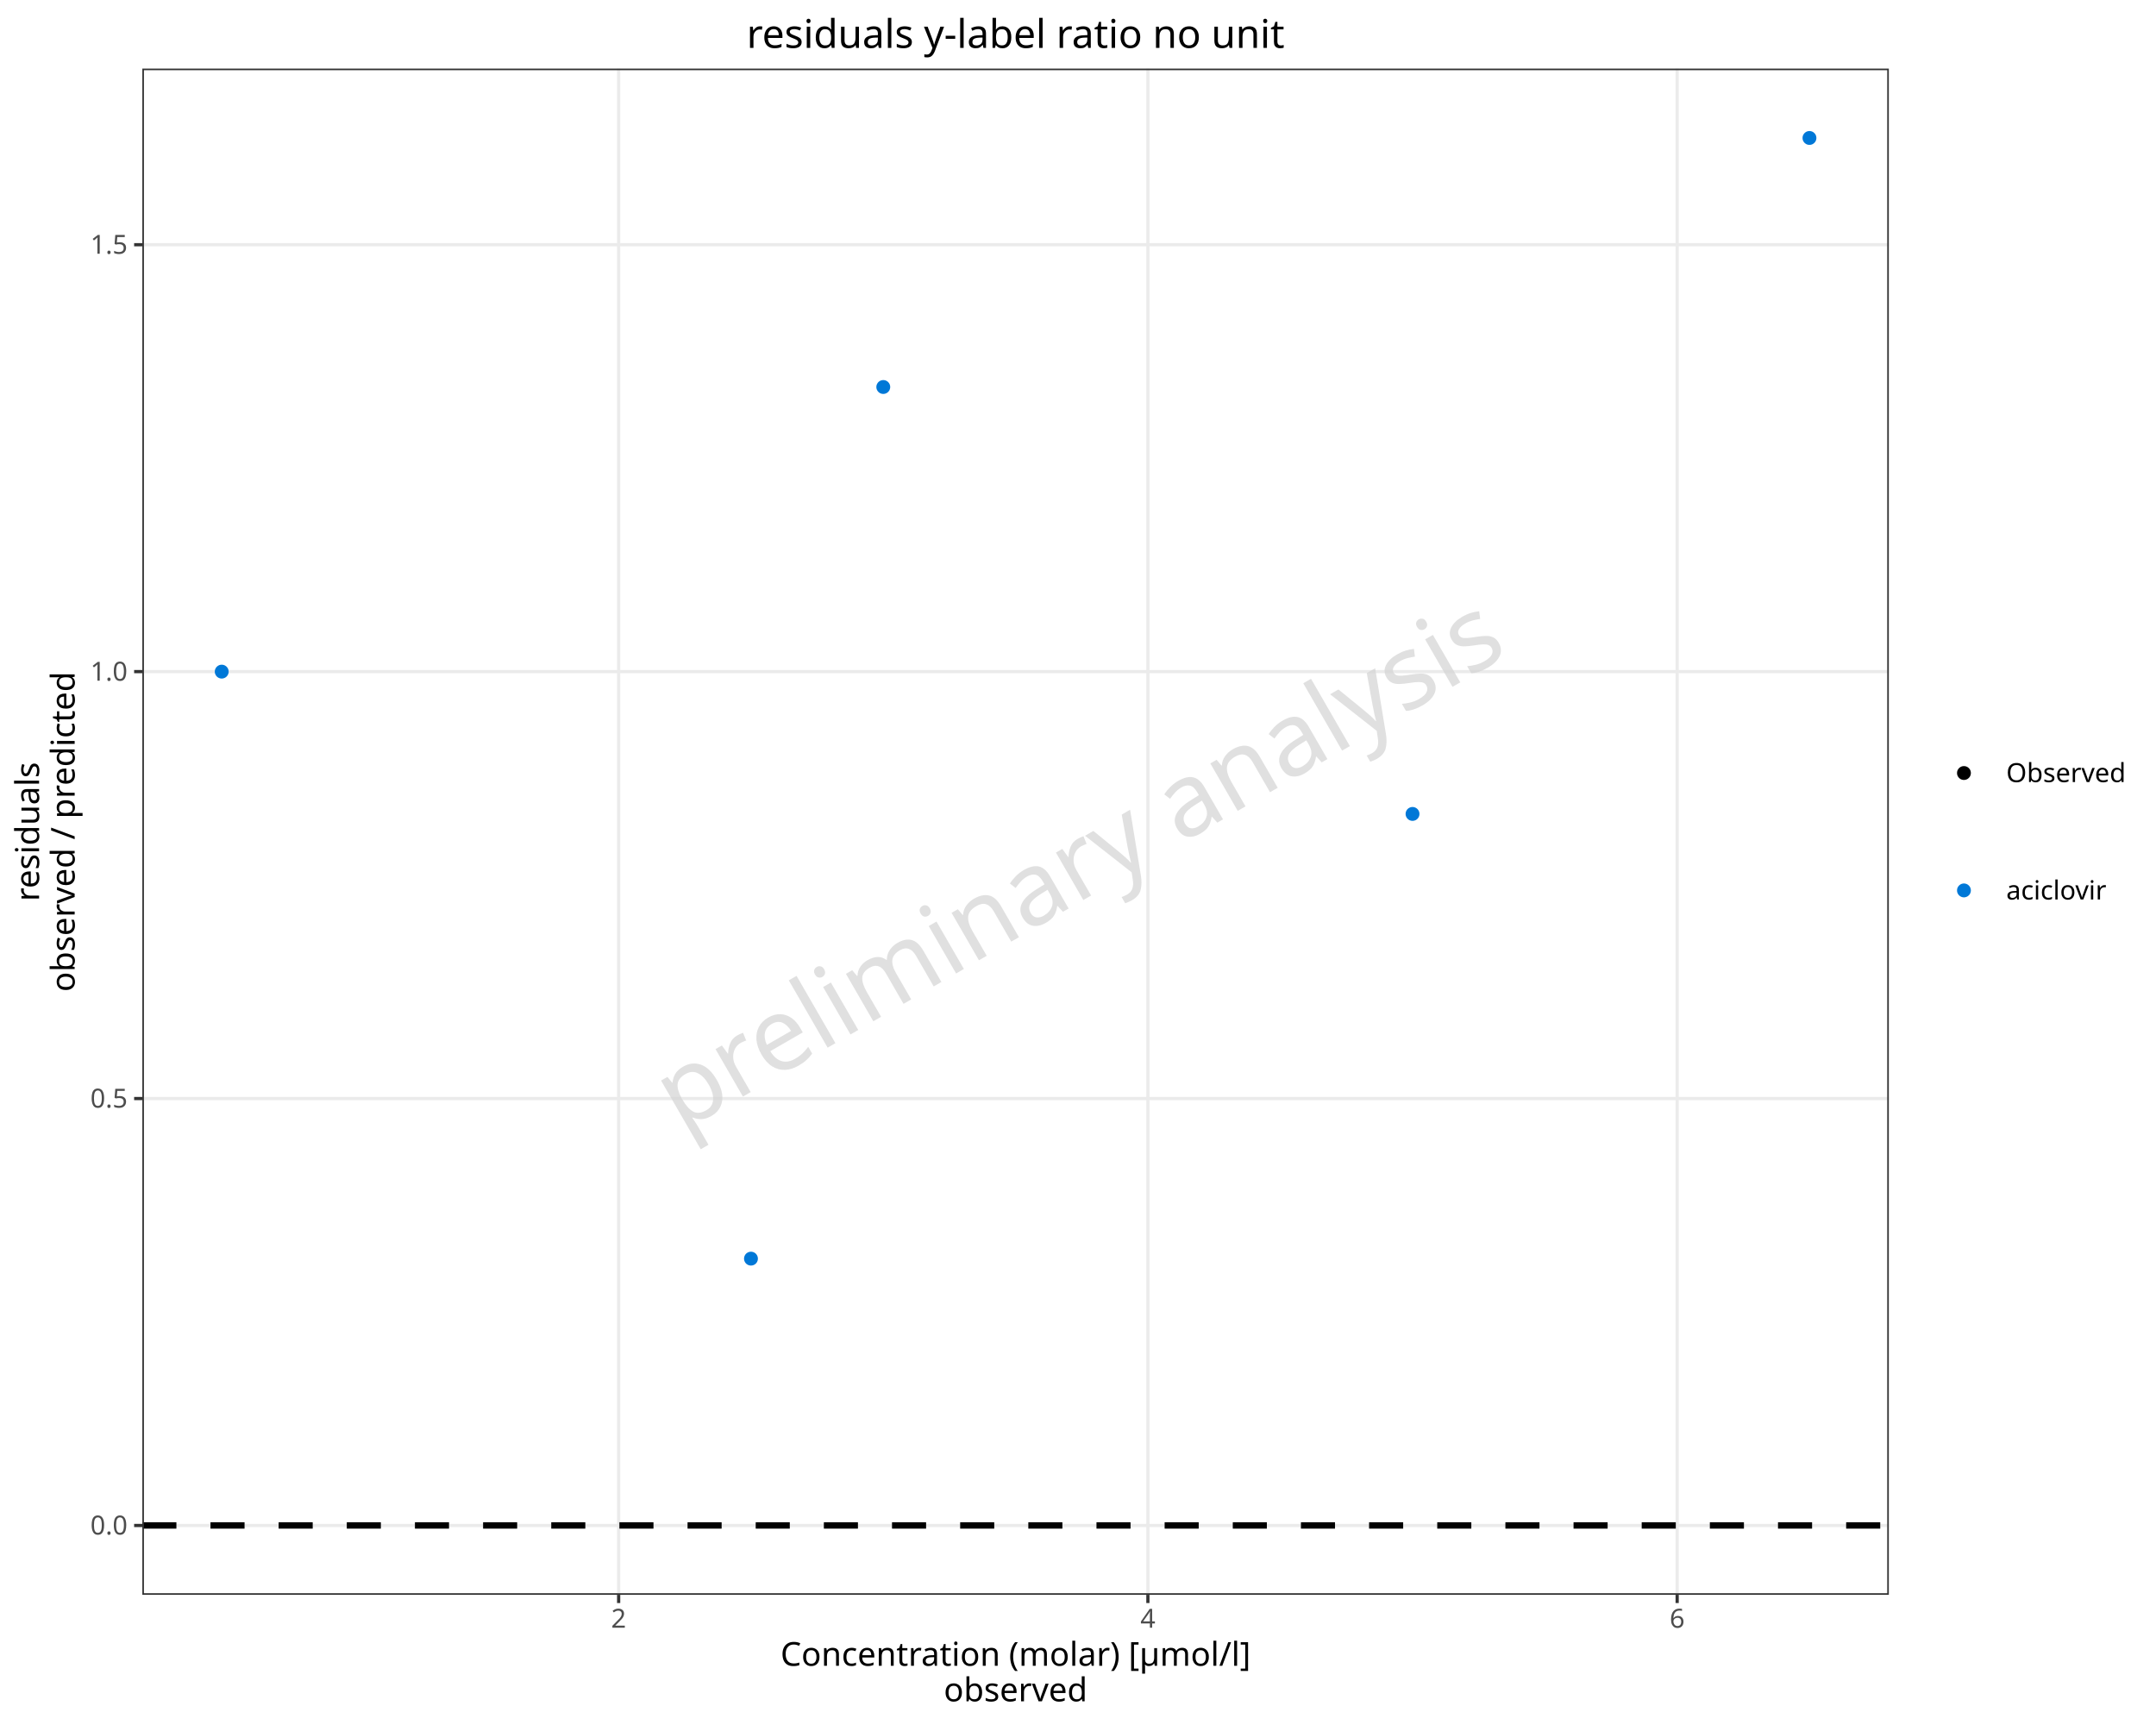
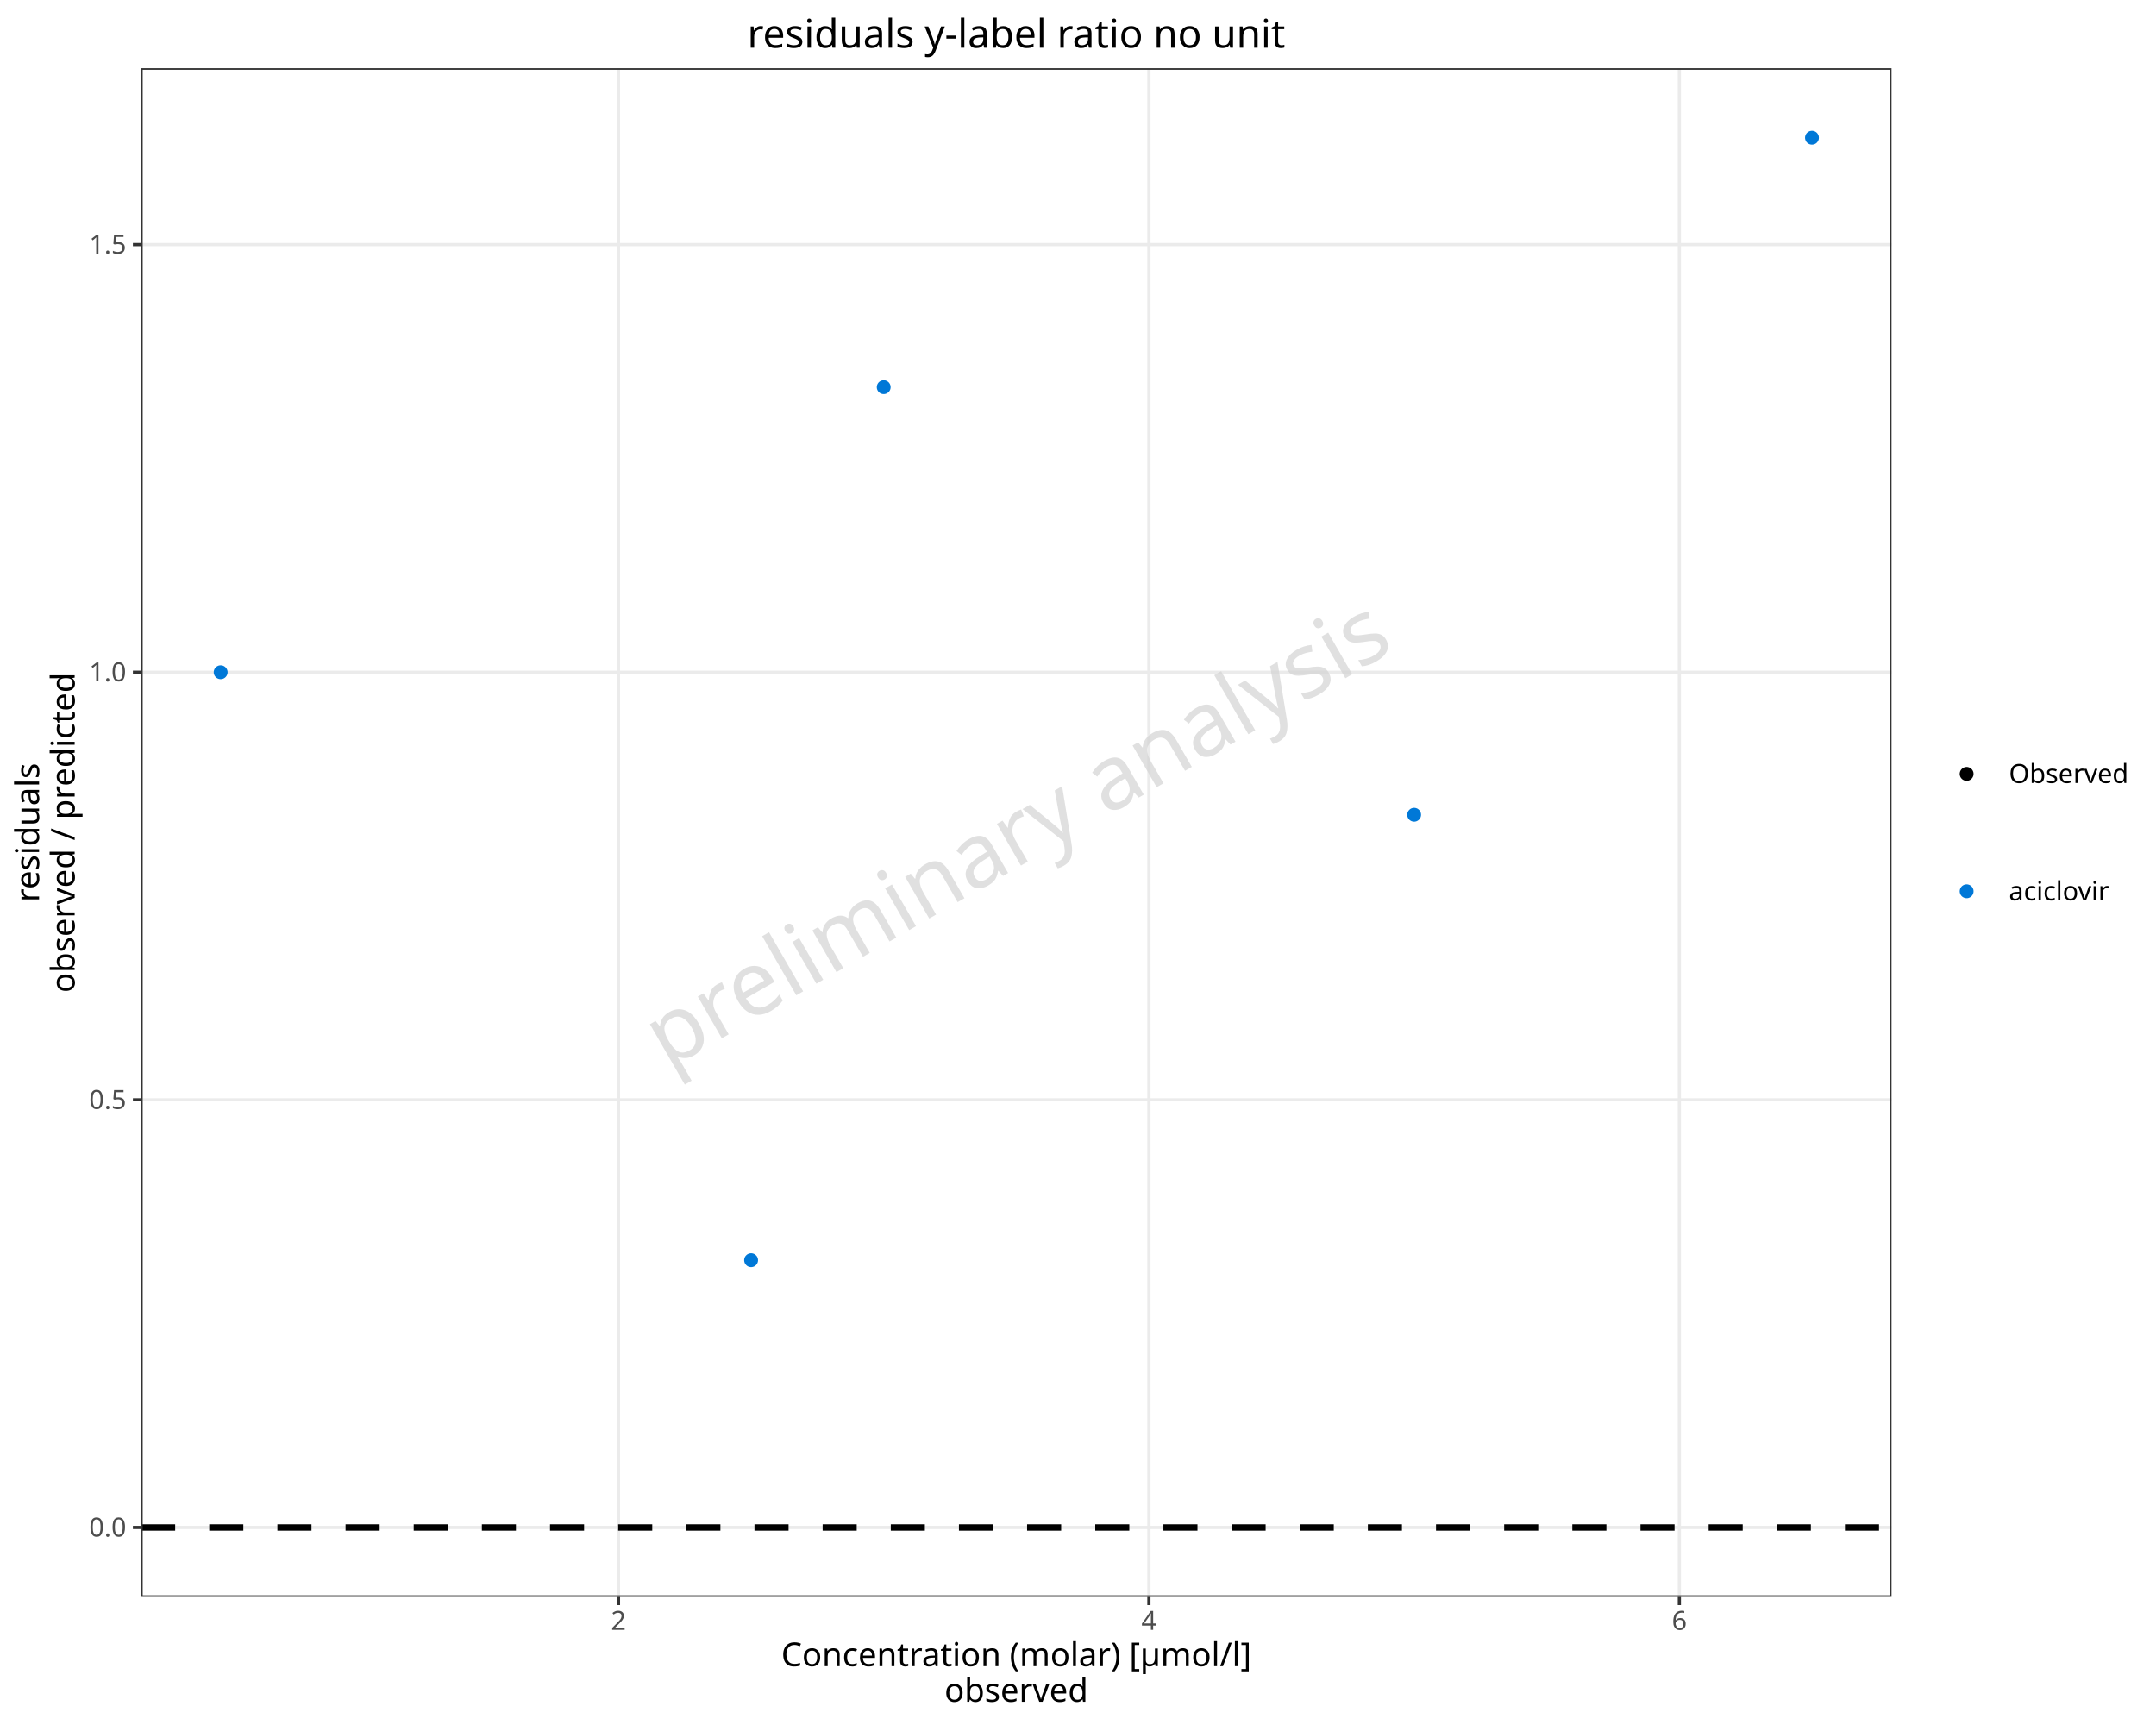
<svg xmlns="http://www.w3.org/2000/svg" class="svglite" data-engine-version="2.0" width="720.00pt" height="576.00pt" viewBox="0 0 720.00 576.00">
  <defs>
    <style type="text/css">
    .svglite line, .svglite polyline, .svglite polygon, .svglite path, .svglite rect, .svglite circle {
      fill: none;
      stroke: #000000;
      stroke-linecap: round;
      stroke-linejoin: round;
      stroke-miterlimit: 10.00;
    }
  </style>
  </defs>
  <rect width="100%" height="100%" style="stroke: none; fill: #FFFFFF;" />
  <defs>
    <clipPath id="cpMC4wMHw3MjAuMDB8MC4wMHw1NzYuMDA=">
      <rect x="0.00" y="0.00" width="720.00" height="576.00" />
    </clipPath>
  </defs>
  <g clip-path="url(#cpMC4wMHw3MjAuMDB8MC4wMHw1NzYuMDA=)">
    <rect x="0.00" y="0.00" width="720.00" height="576.00" style="stroke-width: 1.07; stroke: #FFFFFF; fill: #FFFFFF;" />
  </g>
  <defs>
-     <clipPath id="cpNDcuNTN8NjMwLjc4fDIyLjkwfDUzMi41NA==">
-       <rect x="47.53" y="22.90" width="583.25" height="509.63" />
+     <clipPath id="cpNDcuMTJ8NjMxLjY4fDIyLjc4fDUzMy4yMw==">
+       <rect x="47.12" y="22.78" width="584.56" height="510.45" />
    </clipPath>
  </defs>
-   <g clip-path="url(#cpNDcuNTN8NjMwLjc4fDIyLjkwfDUzMi41NA==)">
-     <rect x="47.53" y="22.90" width="583.25" height="509.63" style="stroke-width: 1.07; stroke: none; fill: #FFFFFF;" />
-     <polyline points="47.53,509.37 630.78,509.37 " style="stroke-width: 1.07; stroke: #EBEBEB; stroke-linecap: butt;" />
-     <polyline points="47.53,366.82 630.78,366.82 " style="stroke-width: 1.07; stroke: #EBEBEB; stroke-linecap: butt;" />
-     <polyline points="47.53,224.26 630.78,224.26 " style="stroke-width: 1.07; stroke: #EBEBEB; stroke-linecap: butt;" />
-     <polyline points="47.53,81.71 630.78,81.71 " style="stroke-width: 1.07; stroke: #EBEBEB; stroke-linecap: butt;" />
-     <polyline points="206.60,532.54 206.60,22.90 " style="stroke-width: 1.07; stroke: #EBEBEB; stroke-linecap: butt;" />
-     <polyline points="383.34,532.54 383.34,22.90 " style="stroke-width: 1.07; stroke: #EBEBEB; stroke-linecap: butt;" />
-     <polyline points="560.09,532.54 560.09,22.90 " style="stroke-width: 1.07; stroke: #EBEBEB; stroke-linecap: butt;" />
-     <line x1="47.53" y1="509.37" x2="630.78" y2="509.37" style="stroke-width: 2.13; stroke-dasharray: 11.38,11.38; stroke-linecap: butt;" />
-     <polygon points="76.00,224.26 75.99,224.07 75.96,223.88 75.91,223.69 75.85,223.51 75.77,223.34 75.67,223.18 75.55,223.02 75.43,222.88 75.28,222.75 75.13,222.64 74.96,222.54 74.79,222.45 74.61,222.39 74.42,222.34 74.23,222.32 74.04,222.31 73.85,222.32 73.66,222.34 73.47,222.39 73.29,222.45 73.12,222.54 72.96,222.64 72.80,222.75 72.66,222.88 72.53,223.02 72.42,223.18 72.32,223.34 72.24,223.51 72.17,223.69 72.12,223.88 72.10,224.07 72.09,224.26 72.10,224.45 72.12,224.64 72.17,224.83 72.24,225.01 72.32,225.18 72.42,225.35 72.53,225.50 72.66,225.65 72.80,225.77 72.96,225.89 73.12,225.99 73.29,226.07 73.47,226.13 73.66,226.18 73.85,226.21 74.04,226.22 74.23,226.21 74.42,226.18 74.61,226.13 74.79,226.07 74.96,225.99 75.13,225.89 75.28,225.77 75.43,225.65 75.55,225.50 75.67,225.35 75.77,225.18 75.85,225.01 75.91,224.83 75.96,224.64 75.99,224.45 " style="stroke-width: 0.71; stroke: #0078D7; fill: #0078D7;" />
-     <polygon points="296.93,129.23 296.92,129.03 296.89,128.84 296.84,128.66 296.78,128.48 296.70,128.30 296.60,128.14 296.48,127.98 296.35,127.84 296.21,127.71 296.06,127.60 295.89,127.50 295.72,127.42 295.54,127.35 295.35,127.31 295.16,127.28 294.97,127.27 294.78,127.28 294.59,127.31 294.40,127.35 294.22,127.42 294.05,127.50 293.88,127.60 293.73,127.71 293.59,127.84 293.46,127.98 293.35,128.14 293.25,128.30 293.16,128.48 293.10,128.66 293.05,128.84 293.02,129.03 293.02,129.23 293.02,129.42 293.05,129.61 293.10,129.79 293.16,129.97 293.25,130.15 293.35,130.31 293.46,130.47 293.59,130.61 293.73,130.74 293.88,130.85 294.05,130.95 294.22,131.03 294.40,131.10 294.59,131.14 294.78,131.17 294.97,131.18 295.16,131.17 295.35,131.14 295.54,131.10 295.72,131.03 295.89,130.95 296.06,130.85 296.21,130.74 296.35,130.61 296.48,130.47 296.60,130.31 296.70,130.15 296.78,129.97 296.84,129.79 296.89,129.61 296.92,129.42 " style="stroke-width: 0.71; stroke: #0078D7; fill: #0078D7;" />
-     <polygon points="606.23,46.07 606.22,45.88 606.19,45.69 606.14,45.50 606.08,45.32 606.00,45.15 605.90,44.98 605.78,44.83 605.65,44.69 605.51,44.56 605.36,44.44 605.19,44.34 605.02,44.26 604.84,44.20 604.65,44.15 604.46,44.12 604.27,44.11 604.08,44.12 603.89,44.15 603.70,44.20 603.52,44.26 603.35,44.34 603.19,44.44 603.03,44.56 602.89,44.69 602.76,44.83 602.65,44.98 602.55,45.15 602.46,45.32 602.40,45.50 602.35,45.69 602.33,45.88 602.32,46.07 602.33,46.26 602.35,46.45 602.40,46.64 602.46,46.82 602.55,46.99 602.65,47.15 602.76,47.31 602.89,47.45 603.03,47.58 603.19,47.69 603.35,47.79 603.52,47.88 603.70,47.94 603.89,47.99 604.08,48.01 604.27,48.02 604.46,48.01 604.65,47.99 604.84,47.94 605.02,47.88 605.19,47.79 605.36,47.69 605.51,47.58 605.65,47.45 605.78,47.31 605.90,47.15 606.00,46.99 606.08,46.82 606.14,46.64 606.19,46.45 606.22,46.26 " style="stroke-width: 0.71; stroke: #0078D7; fill: #0078D7;" />
-     <polygon points="473.67,271.78 473.66,271.59 473.63,271.40 473.59,271.21 473.52,271.03 473.44,270.86 473.34,270.69 473.23,270.54 473.10,270.40 472.96,270.27 472.80,270.15 472.64,270.06 472.46,269.97 472.28,269.91 472.10,269.86 471.91,269.83 471.71,269.82 471.52,269.83 471.33,269.86 471.15,269.91 470.97,269.97 470.79,270.06 470.63,270.15 470.47,270.27 470.33,270.40 470.20,270.54 470.09,270.69 469.99,270.86 469.91,271.03 469.84,271.21 469.80,271.40 469.77,271.59 469.76,271.78 469.77,271.97 469.80,272.16 469.84,272.35 469.91,272.53 469.99,272.70 470.09,272.87 470.20,273.02 470.33,273.16 470.47,273.29 470.63,273.41 470.79,273.51 470.97,273.59 471.15,273.65 471.33,273.70 471.52,273.73 471.71,273.74 471.91,273.73 472.10,273.70 472.28,273.65 472.46,273.59 472.64,273.51 472.80,273.41 472.96,273.29 473.10,273.16 473.23,273.02 473.34,272.87 473.44,272.70 473.52,272.53 473.59,272.35 473.63,272.16 473.66,271.97 " style="stroke-width: 0.71; stroke: #0078D7; fill: #0078D7;" />
-     <polygon points="252.74,420.28 252.73,420.08 252.70,419.89 252.66,419.71 252.59,419.53 252.51,419.35 252.41,419.19 252.30,419.03 252.17,418.89 252.03,418.76 251.87,418.65 251.71,418.55 251.53,418.47 251.35,418.40 251.17,418.36 250.98,418.33 250.79,418.32 250.59,418.33 250.40,418.36 250.22,418.40 250.04,418.47 249.86,418.55 249.70,418.65 249.54,418.76 249.40,418.89 249.27,419.03 249.16,419.19 249.06,419.35 248.98,419.53 248.91,419.71 248.87,419.89 248.84,420.08 248.83,420.28 248.84,420.47 248.87,420.66 248.91,420.84 248.98,421.02 249.06,421.20 249.16,421.36 249.27,421.52 249.40,421.66 249.54,421.79 249.70,421.90 249.86,422.00 250.04,422.08 250.22,422.15 250.40,422.19 250.59,422.22 250.79,422.23 250.98,422.22 251.17,422.19 251.35,422.15 251.53,422.08 251.71,422.00 251.87,421.90 252.03,421.79 252.17,421.66 252.30,421.52 252.41,421.36 252.51,421.20 252.59,421.02 252.66,420.84 252.70,420.66 252.73,420.47 " style="stroke-width: 0.71; stroke: #0078D7; fill: #0078D7;" />
-     <rect x="47.53" y="22.90" width="583.25" height="509.63" style="stroke-width: 1.07; stroke: #333333;" />
+   <g clip-path="url(#cpNDcuMTJ8NjMxLjY4fDIyLjc4fDUzMy4yMw==)">
+     <rect x="47.12" y="22.78" width="584.56" height="510.45" style="stroke-width: 1.07; stroke: none; fill: #FFFFFF;" />
+     <polyline points="47.12,510.03 631.68,510.03 " style="stroke-width: 1.07; stroke: #EBEBEB; stroke-linecap: butt;" />
+     <polyline points="47.12,367.25 631.68,367.25 " style="stroke-width: 1.07; stroke: #EBEBEB; stroke-linecap: butt;" />
+     <polyline points="47.12,224.46 631.68,224.46 " style="stroke-width: 1.07; stroke: #EBEBEB; stroke-linecap: butt;" />
+     <polyline points="47.12,81.68 631.68,81.68 " style="stroke-width: 1.07; stroke: #EBEBEB; stroke-linecap: butt;" />
+     <polyline points="206.54,533.23 206.54,22.78 " style="stroke-width: 1.07; stroke: #EBEBEB; stroke-linecap: butt;" />
+     <polyline points="383.68,533.23 383.68,22.78 " style="stroke-width: 1.07; stroke: #EBEBEB; stroke-linecap: butt;" />
+     <polyline points="560.82,533.23 560.82,22.78 " style="stroke-width: 1.07; stroke: #EBEBEB; stroke-linecap: butt;" />
+     <line x1="47.12" y1="510.03" x2="631.68" y2="510.03" style="stroke-width: 2.13; stroke-dasharray: 11.38,11.38; stroke-linecap: butt;" />
+     <polygon points="75.65,224.46 75.64,224.27 75.61,224.08 75.56,223.90 75.50,223.72 75.41,223.54 75.32,223.38 75.20,223.22 75.07,223.08 74.93,222.95 74.78,222.84 74.61,222.74 74.44,222.66 74.26,222.59 74.07,222.55 73.88,222.52 73.69,222.51 73.50,222.52 73.31,222.55 73.12,222.59 72.94,222.66 72.77,222.74 72.60,222.84 72.45,222.95 72.31,223.08 72.18,223.22 72.06,223.38 71.96,223.54 71.88,223.72 71.82,223.90 71.77,224.08 71.74,224.27 71.73,224.46 71.74,224.66 71.77,224.85 71.82,225.03 71.88,225.21 71.96,225.39 72.06,225.55 72.18,225.71 72.31,225.85 72.45,225.98 72.60,226.09 72.77,226.19 72.94,226.27 73.12,226.34 73.31,226.38 73.50,226.41 73.69,226.42 73.88,226.41 74.07,226.38 74.26,226.34 74.44,226.27 74.61,226.19 74.78,226.09 74.93,225.98 75.07,225.85 75.20,225.71 75.32,225.55 75.41,225.39 75.50,225.21 75.56,225.03 75.61,224.85 75.64,224.66 " style="stroke-width: 0.71; stroke: #0078D7; fill: #0078D7;" />
+     <polygon points="297.07,129.28 297.06,129.08 297.03,128.89 296.99,128.71 296.92,128.53 296.84,128.35 296.74,128.19 296.63,128.03 296.50,127.89 296.35,127.76 296.20,127.65 296.04,127.55 295.86,127.47 295.68,127.40 295.50,127.36 295.31,127.33 295.11,127.32 294.92,127.33 294.73,127.36 294.55,127.40 294.37,127.47 294.19,127.55 294.03,127.65 293.87,127.76 293.73,127.89 293.60,128.03 293.49,128.19 293.39,128.35 293.31,128.53 293.24,128.71 293.20,128.89 293.17,129.08 293.16,129.28 293.17,129.47 293.20,129.66 293.24,129.84 293.31,130.02 293.39,130.20 293.49,130.36 293.60,130.52 293.73,130.66 293.87,130.79 294.03,130.90 294.19,131.00 294.37,131.08 294.55,131.15 294.73,131.19 294.92,131.22 295.11,131.23 295.31,131.22 295.50,131.19 295.68,131.15 295.86,131.08 296.04,131.00 296.20,130.90 296.35,130.79 296.50,130.66 296.63,130.52 296.74,130.36 296.84,130.20 296.92,130.02 296.99,129.84 297.03,129.66 297.06,129.47 " style="stroke-width: 0.71; stroke: #0078D7; fill: #0078D7;" />
+     <polygon points="607.06,45.99 607.05,45.79 607.03,45.60 606.98,45.42 606.92,45.24 606.83,45.06 606.73,44.90 606.62,44.74 606.49,44.60 606.35,44.47 606.20,44.36 606.03,44.26 605.86,44.18 605.68,44.11 605.49,44.07 605.30,44.04 605.11,44.03 604.92,44.04 604.73,44.07 604.54,44.11 604.36,44.18 604.19,44.26 604.02,44.36 603.87,44.47 603.73,44.60 603.60,44.74 603.48,44.90 603.38,45.06 603.30,45.24 603.24,45.42 603.19,45.60 603.16,45.79 603.15,45.99 603.16,46.18 603.19,46.37 603.24,46.55 603.30,46.73 603.38,46.91 603.48,47.07 603.60,47.23 603.73,47.37 603.87,47.50 604.02,47.61 604.19,47.71 604.36,47.79 604.54,47.86 604.73,47.90 604.92,47.93 605.11,47.94 605.30,47.93 605.49,47.90 605.68,47.86 605.86,47.79 606.03,47.71 606.20,47.61 606.35,47.50 606.49,47.37 606.62,47.23 606.73,47.07 606.83,46.91 606.92,46.73 606.98,46.55 607.03,46.37 607.05,46.18 " style="stroke-width: 0.71; stroke: #0078D7; fill: #0078D7;" />
+     <polygon points="474.21,272.06 474.20,271.87 474.17,271.68 474.13,271.49 474.06,271.31 473.98,271.14 473.88,270.97 473.77,270.82 473.64,270.68 473.49,270.55 473.34,270.43 473.18,270.33 473.00,270.25 472.82,270.19 472.64,270.14 472.45,270.11 472.25,270.10 472.06,270.11 471.87,270.14 471.69,270.19 471.51,270.25 471.33,270.33 471.17,270.43 471.01,270.55 470.87,270.68 470.74,270.82 470.63,270.97 470.53,271.14 470.45,271.31 470.38,271.49 470.34,271.68 470.31,271.87 470.30,272.06 470.31,272.25 470.34,272.44 470.38,272.63 470.45,272.81 470.53,272.98 470.63,273.15 470.74,273.30 470.87,273.44 471.01,273.57 471.17,273.68 471.33,273.78 471.51,273.87 471.69,273.93 471.87,273.98 472.06,274.01 472.25,274.01 472.45,274.01 472.64,273.98 472.82,273.93 473.00,273.87 473.18,273.78 473.34,273.68 473.49,273.57 473.64,273.44 473.77,273.30 473.88,273.15 473.98,272.98 474.06,272.81 474.13,272.63 474.17,272.44 474.20,272.25 " style="stroke-width: 0.71; stroke: #0078D7; fill: #0078D7;" />
+     <polygon points="252.78,420.79 252.78,420.60 252.75,420.41 252.70,420.22 252.64,420.04 252.55,419.87 252.46,419.70 252.34,419.55 252.21,419.41 252.07,419.28 251.92,419.16 251.75,419.07 251.58,418.98 251.40,418.92 251.21,418.87 251.02,418.84 250.83,418.84 250.64,418.84 250.45,418.87 250.26,418.92 250.08,418.98 249.91,419.07 249.74,419.16 249.59,419.28 249.45,419.41 249.32,419.55 249.20,419.70 249.10,419.87 249.02,420.04 248.96,420.22 248.91,420.41 248.88,420.60 248.87,420.79 248.88,420.98 248.91,421.17 248.96,421.36 249.02,421.54 249.10,421.71 249.20,421.88 249.32,422.03 249.45,422.17 249.59,422.30 249.74,422.42 249.91,422.52 250.08,422.60 250.26,422.66 250.45,422.71 250.64,422.74 250.83,422.75 251.02,422.74 251.21,422.71 251.40,422.66 251.58,422.60 251.75,422.52 251.92,422.42 252.07,422.30 252.21,422.17 252.34,422.03 252.46,421.88 252.55,421.71 252.64,421.54 252.70,421.36 252.75,421.17 252.78,420.98 " style="stroke-width: 0.71; stroke: #0078D7; fill: #0078D7;" />
+     <text transform="translate(344.56,286.95) rotate(-30)" text-anchor="middle" style="font-size: 30.00px; fill: #D3D3D3; fill-opacity: 0.70; font-family: sans;" textLength="263.47px" lengthAdjust="spacingAndGlyphs">preliminary analysis</text>
+     <rect x="47.12" y="22.78" width="584.56" height="510.45" style="stroke-width: 1.07; stroke: #333333;" />
  </g>
  <g clip-path="url(#cpMC4wMHw3MjAuMDB8MC4wMHw1NzYuMDA=)">
-     <text x="42.60" y="512.40" text-anchor="end" style="font-size: 8.80px; fill: #4D4D4D; font-family: sans;" textLength="12.23px" lengthAdjust="spacingAndGlyphs">0.0</text>
-     <text x="42.60" y="369.85" text-anchor="end" style="font-size: 8.80px; fill: #4D4D4D; font-family: sans;" textLength="12.23px" lengthAdjust="spacingAndGlyphs">0.5</text>
-     <text x="42.60" y="227.29" text-anchor="end" style="font-size: 8.80px; fill: #4D4D4D; font-family: sans;" textLength="12.23px" lengthAdjust="spacingAndGlyphs">1.0</text>
-     <text x="42.60" y="84.74" text-anchor="end" style="font-size: 8.80px; fill: #4D4D4D; font-family: sans;" textLength="12.23px" lengthAdjust="spacingAndGlyphs">1.5</text>
-     <polyline points="44.79,509.37 47.53,509.37 " style="stroke-width: 1.07; stroke: #333333; stroke-linecap: butt;" />
-     <polyline points="44.79,366.82 47.53,366.82 " style="stroke-width: 1.07; stroke: #333333; stroke-linecap: butt;" />
-     <polyline points="44.79,224.26 47.53,224.26 " style="stroke-width: 1.07; stroke: #333333; stroke-linecap: butt;" />
-     <polyline points="44.79,81.71 47.53,81.71 " style="stroke-width: 1.07; stroke: #333333; stroke-linecap: butt;" />
-     <polyline points="206.60,535.28 206.60,532.54 " style="stroke-width: 1.07; stroke: #333333; stroke-linecap: butt;" />
-     <polyline points="383.34,535.28 383.34,532.54 " style="stroke-width: 1.07; stroke: #333333; stroke-linecap: butt;" />
-     <polyline points="560.09,535.28 560.09,532.54 " style="stroke-width: 1.07; stroke: #333333; stroke-linecap: butt;" />
-     <text x="206.60" y="543.52" text-anchor="middle" style="font-size: 8.80px; fill: #4D4D4D; font-family: sans;" textLength="4.89px" lengthAdjust="spacingAndGlyphs">2</text>
-     <text x="383.34" y="543.52" text-anchor="middle" style="font-size: 8.80px; fill: #4D4D4D; font-family: sans;" textLength="4.89px" lengthAdjust="spacingAndGlyphs">4</text>
-     <text x="560.09" y="543.52" text-anchor="middle" style="font-size: 8.80px; fill: #4D4D4D; font-family: sans;" textLength="4.89px" lengthAdjust="spacingAndGlyphs">6</text>
-     <text x="339.16" y="556.22" text-anchor="middle" style="font-size: 11.00px; font-family: sans;" textLength="145.11px" lengthAdjust="spacingAndGlyphs">Concentration (molar) [µmol/l]</text>
-     <text x="339.16" y="568.10" text-anchor="middle" style="font-size: 11.00px; font-family: sans;" textLength="45.26px" lengthAdjust="spacingAndGlyphs">observed</text>
-     <text transform="translate(13.05,277.72) rotate(-90)" text-anchor="middle" style="font-size: 11.00px; font-family: sans;" textLength="44.03px" lengthAdjust="spacingAndGlyphs">residuals</text>
-     <text transform="translate(24.93,277.72) rotate(-90)" text-anchor="middle" style="font-size: 11.00px; font-family: sans;" textLength="99.69px" lengthAdjust="spacingAndGlyphs">observed / predicted</text>
-     <rect x="641.74" y="244.00" width="72.78" height="28.24" style="stroke-width: 1.07; stroke: none; fill: #FFFFFF;" />
-     <rect x="647.22" y="249.48" width="17.28" height="17.28" style="stroke-width: 1.07; stroke: none; fill: #FFFFFF;" />
-     <polygon points="657.82,258.12 657.81,257.93 657.78,257.74 657.73,257.55 657.67,257.37 657.59,257.20 657.49,257.03 657.37,256.88 657.24,256.74 657.10,256.61 656.95,256.49 656.78,256.40 656.61,256.31 656.43,256.25 656.24,256.20 656.05,256.17 655.86,256.17 655.67,256.17 655.48,256.20 655.29,256.25 655.11,256.31 654.94,256.40 654.78,256.49 654.62,256.61 654.48,256.74 654.35,256.88 654.24,257.03 654.14,257.20 654.05,257.37 653.99,257.55 653.94,257.74 653.92,257.93 653.91,258.12 653.92,258.31 653.94,258.50 653.99,258.69 654.05,258.87 654.14,259.04 654.24,259.21 654.35,259.36 654.48,259.50 654.62,259.63 654.78,259.75 654.94,259.85 655.11,259.93 655.29,259.99 655.48,260.04 655.67,260.07 655.86,260.08 656.05,260.07 656.24,260.04 656.43,259.99 656.61,259.93 656.78,259.85 656.95,259.75 657.10,259.63 657.24,259.50 657.37,259.36 657.49,259.21 657.59,259.04 657.67,258.87 657.73,258.69 657.78,258.50 657.81,258.31 " style="stroke-width: 0.71; fill: #000000;" />
-     <text x="669.98" y="261.15" style="font-size: 8.80px; font-family: sans;" textLength="38.16px" lengthAdjust="spacingAndGlyphs">Observed</text>
-     <rect x="641.74" y="283.20" width="66.08" height="28.24" style="stroke-width: 1.07; stroke: none; fill: #FFFFFF;" />
-     <rect x="647.22" y="288.68" width="17.28" height="17.28" style="stroke-width: 1.07; stroke: none; fill: #FFFFFF;" />
-     <polygon points="657.82,297.32 657.81,297.13 657.78,296.94 657.73,296.75 657.67,296.57 657.59,296.40 657.49,296.23 657.37,296.08 657.24,295.94 657.10,295.81 656.95,295.69 656.78,295.59 656.61,295.51 656.43,295.45 656.24,295.40 656.05,295.37 655.86,295.36 655.67,295.37 655.48,295.40 655.29,295.45 655.11,295.51 654.94,295.59 654.78,295.69 654.62,295.81 654.48,295.94 654.35,296.08 654.24,296.23 654.14,296.40 654.05,296.57 653.99,296.75 653.94,296.94 653.92,297.13 653.91,297.32 653.92,297.51 653.94,297.70 653.99,297.89 654.05,298.07 654.14,298.24 654.24,298.41 654.35,298.56 654.48,298.70 654.62,298.83 654.78,298.95 654.94,299.04 655.11,299.13 655.29,299.19 655.48,299.24 655.67,299.27 655.86,299.27 656.05,299.27 656.24,299.24 656.43,299.19 656.61,299.13 656.78,299.04 656.95,298.95 657.10,298.83 657.24,298.70 657.37,298.56 657.49,298.41 657.59,298.24 657.67,298.07 657.73,297.89 657.78,297.70 657.81,297.51 " style="stroke-width: 0.71; stroke: #0078D7; fill: #0078D7;" />
-     <text x="669.98" y="300.35" style="font-size: 8.80px; font-family: sans;" textLength="31.79px" lengthAdjust="spacingAndGlyphs">aciclovir</text>
-     <text x="339.16" y="15.99" text-anchor="middle" style="font-size: 13.20px; font-family: sans;" textLength="168.03px" lengthAdjust="spacingAndGlyphs">residuals y-label ratio no unit</text>
-     <text transform="translate(365.87,298.17) rotate(-30)" text-anchor="middle" style="font-size: 34.14px; fill: #D3D3D3; fill-opacity: 0.70; font-family: sans;" textLength="299.85px" lengthAdjust="spacingAndGlyphs">preliminary analysis</text>
+     <text x="42.19" y="513.06" text-anchor="end" style="font-size: 8.80px; fill: #4D4D4D; font-family: sans;" textLength="12.23px" lengthAdjust="spacingAndGlyphs">0.0</text>
+     <text x="42.19" y="370.28" text-anchor="end" style="font-size: 8.80px; fill: #4D4D4D; font-family: sans;" textLength="12.23px" lengthAdjust="spacingAndGlyphs">0.5</text>
+     <text x="42.19" y="227.49" text-anchor="end" style="font-size: 8.80px; fill: #4D4D4D; font-family: sans;" textLength="12.23px" lengthAdjust="spacingAndGlyphs">1.0</text>
+     <text x="42.19" y="84.71" text-anchor="end" style="font-size: 8.80px; fill: #4D4D4D; font-family: sans;" textLength="12.23px" lengthAdjust="spacingAndGlyphs">1.5</text>
+     <polyline points="44.38,510.03 47.12,510.03 " style="stroke-width: 1.07; stroke: #333333; stroke-linecap: butt;" />
+     <polyline points="44.38,367.25 47.12,367.25 " style="stroke-width: 1.07; stroke: #333333; stroke-linecap: butt;" />
+     <polyline points="44.38,224.46 47.12,224.46 " style="stroke-width: 1.07; stroke: #333333; stroke-linecap: butt;" />
+     <polyline points="44.38,81.68 47.12,81.68 " style="stroke-width: 1.07; stroke: #333333; stroke-linecap: butt;" />
+     <polyline points="206.54,535.97 206.54,533.23 " style="stroke-width: 1.07; stroke: #333333; stroke-linecap: butt;" />
+     <polyline points="383.68,535.97 383.68,533.23 " style="stroke-width: 1.07; stroke: #333333; stroke-linecap: butt;" />
+     <polyline points="560.82,535.97 560.82,533.23 " style="stroke-width: 1.07; stroke: #333333; stroke-linecap: butt;" />
+     <text x="206.54" y="544.22" text-anchor="middle" style="font-size: 8.80px; fill: #4D4D4D; font-family: sans;" textLength="4.89px" lengthAdjust="spacingAndGlyphs">2</text>
+     <text x="383.68" y="544.22" text-anchor="middle" style="font-size: 8.80px; fill: #4D4D4D; font-family: sans;" textLength="4.89px" lengthAdjust="spacingAndGlyphs">4</text>
+     <text x="560.82" y="544.22" text-anchor="middle" style="font-size: 8.80px; fill: #4D4D4D; font-family: sans;" textLength="4.89px" lengthAdjust="spacingAndGlyphs">6</text>
+     <text x="339.40" y="556.36" text-anchor="middle" style="font-size: 11.00px; font-family: sans;" textLength="145.11px" lengthAdjust="spacingAndGlyphs">Concentration (molar) [µmol/l]</text>
+     <text x="339.40" y="568.24" text-anchor="middle" style="font-size: 11.00px; font-family: sans;" textLength="45.26px" lengthAdjust="spacingAndGlyphs">observed</text>
+     <text transform="translate(13.05,278.01) rotate(-90)" text-anchor="middle" style="font-size: 11.00px; font-family: sans;" textLength="44.03px" lengthAdjust="spacingAndGlyphs">residuals</text>
+     <text transform="translate(24.93,278.01) rotate(-90)" text-anchor="middle" style="font-size: 11.00px; font-family: sans;" textLength="99.69px" lengthAdjust="spacingAndGlyphs">observed / predicted</text>
+     <rect x="642.64" y="244.29" width="71.88" height="28.24" style="stroke-width: 1.07; stroke: none; fill: #FFFFFF;" />
+     <rect x="648.12" y="249.77" width="17.28" height="17.28" style="stroke-width: 1.07; stroke: none; fill: #FFFFFF;" />
+     <polygon points="658.71,258.41 658.70,258.22 658.68,258.03 658.63,257.84 658.56,257.66 658.48,257.49 658.38,257.32 658.27,257.17 658.14,257.03 658.00,256.90 657.84,256.78 657.68,256.68 657.51,256.60 657.33,256.54 657.14,256.49 656.95,256.46 656.76,256.45 656.57,256.46 656.38,256.49 656.19,256.54 656.01,256.60 655.84,256.68 655.67,256.78 655.52,256.90 655.37,257.03 655.25,257.17 655.13,257.32 655.03,257.49 654.95,257.66 654.89,257.84 654.84,258.03 654.81,258.22 654.80,258.41 654.81,258.60 654.84,258.79 654.89,258.98 654.95,259.16 655.03,259.33 655.13,259.50 655.25,259.65 655.37,259.79 655.52,259.92 655.67,260.04 655.84,260.13 656.01,260.22 656.19,260.28 656.38,260.33 656.57,260.36 656.76,260.36 656.95,260.36 657.14,260.33 657.33,260.28 657.51,260.22 657.68,260.13 657.84,260.04 658.00,259.92 658.14,259.79 658.27,259.65 658.38,259.50 658.48,259.33 658.56,259.16 658.63,258.98 658.68,258.79 658.70,258.60 " style="stroke-width: 0.71; fill: #000000;" />
+     <text x="670.88" y="261.44" style="font-size: 8.80px; font-family: sans;" textLength="38.16px" lengthAdjust="spacingAndGlyphs">Observed</text>
+     <rect x="642.64" y="283.49" width="65.51" height="28.24" style="stroke-width: 1.07; stroke: none; fill: #FFFFFF;" />
+     <rect x="648.12" y="288.97" width="17.28" height="17.28" style="stroke-width: 1.07; stroke: none; fill: #FFFFFF;" />
+     <polygon points="658.71,297.61 658.70,297.42 658.68,297.23 658.63,297.04 658.56,296.86 658.48,296.68 658.38,296.52 658.27,296.37 658.14,296.22 658.00,296.09 657.84,295.98 657.68,295.88 657.51,295.80 657.33,295.74 657.14,295.69 656.95,295.66 656.76,295.65 656.57,295.66 656.38,295.69 656.19,295.74 656.01,295.80 655.84,295.88 655.67,295.98 655.52,296.09 655.37,296.22 655.25,296.37 655.13,296.52 655.03,296.68 654.95,296.86 654.89,297.04 654.84,297.23 654.81,297.42 654.80,297.61 654.81,297.80 654.84,297.99 654.89,298.17 654.95,298.36 655.03,298.53 655.13,298.69 655.25,298.85 655.37,298.99 655.52,299.12 655.67,299.23 655.84,299.33 656.01,299.41 656.19,299.48 656.38,299.53 656.57,299.55 656.76,299.56 656.95,299.55 657.14,299.53 657.33,299.48 657.51,299.41 657.68,299.33 657.84,299.23 658.00,299.12 658.14,298.99 658.27,298.85 658.38,298.69 658.48,298.53 658.56,298.36 658.63,298.17 658.68,297.99 658.70,297.80 " style="stroke-width: 0.71; stroke: #0078D7; fill: #0078D7;" />
+     <text x="670.88" y="300.63" style="font-size: 8.80px; font-family: sans;" textLength="31.79px" lengthAdjust="spacingAndGlyphs">aciclovir</text>
+     <text x="339.40" y="15.93" text-anchor="middle" style="font-size: 13.20px; font-family: sans;" textLength="168.03px" lengthAdjust="spacingAndGlyphs">residuals y-label ratio no unit</text>
  </g>
</svg>
